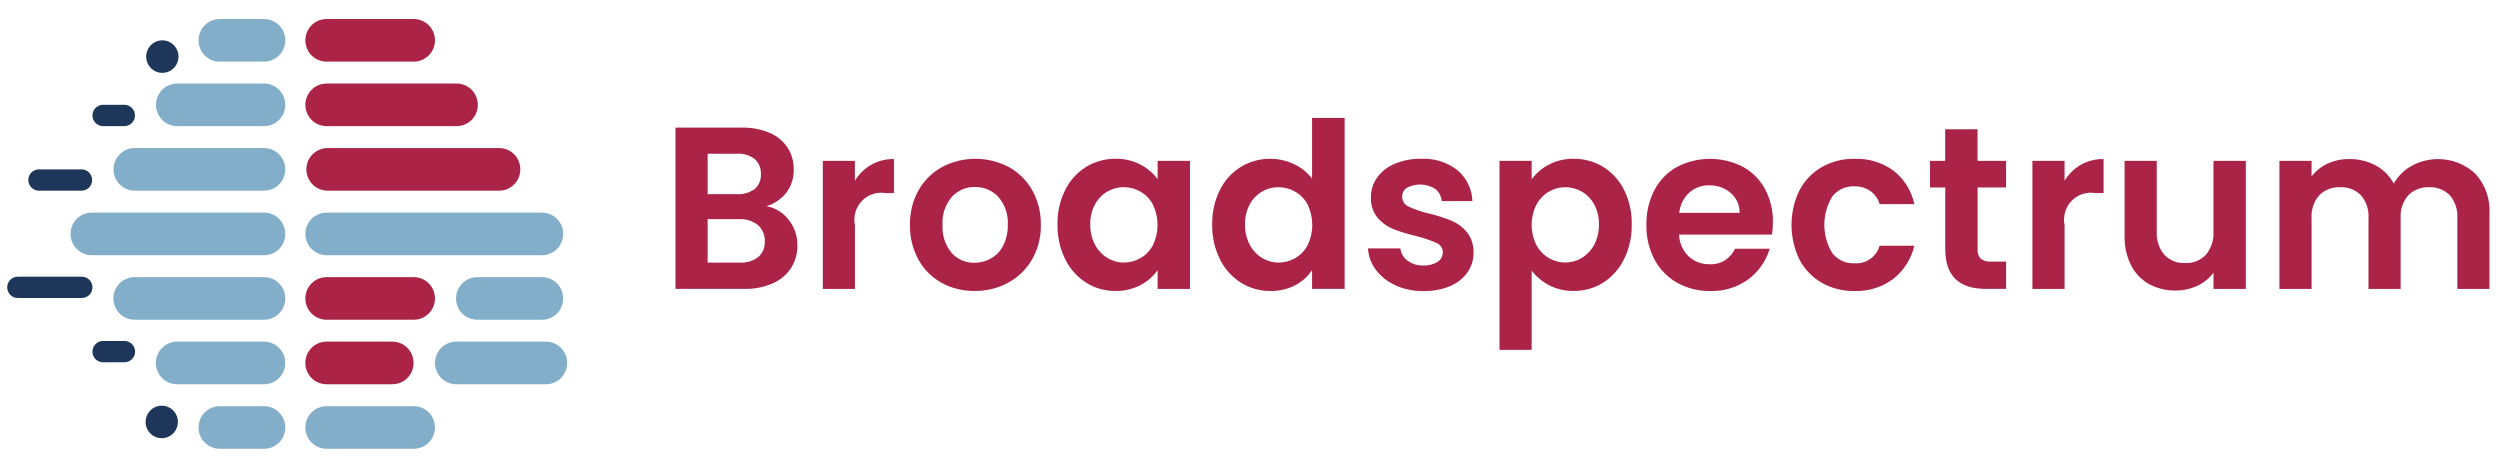
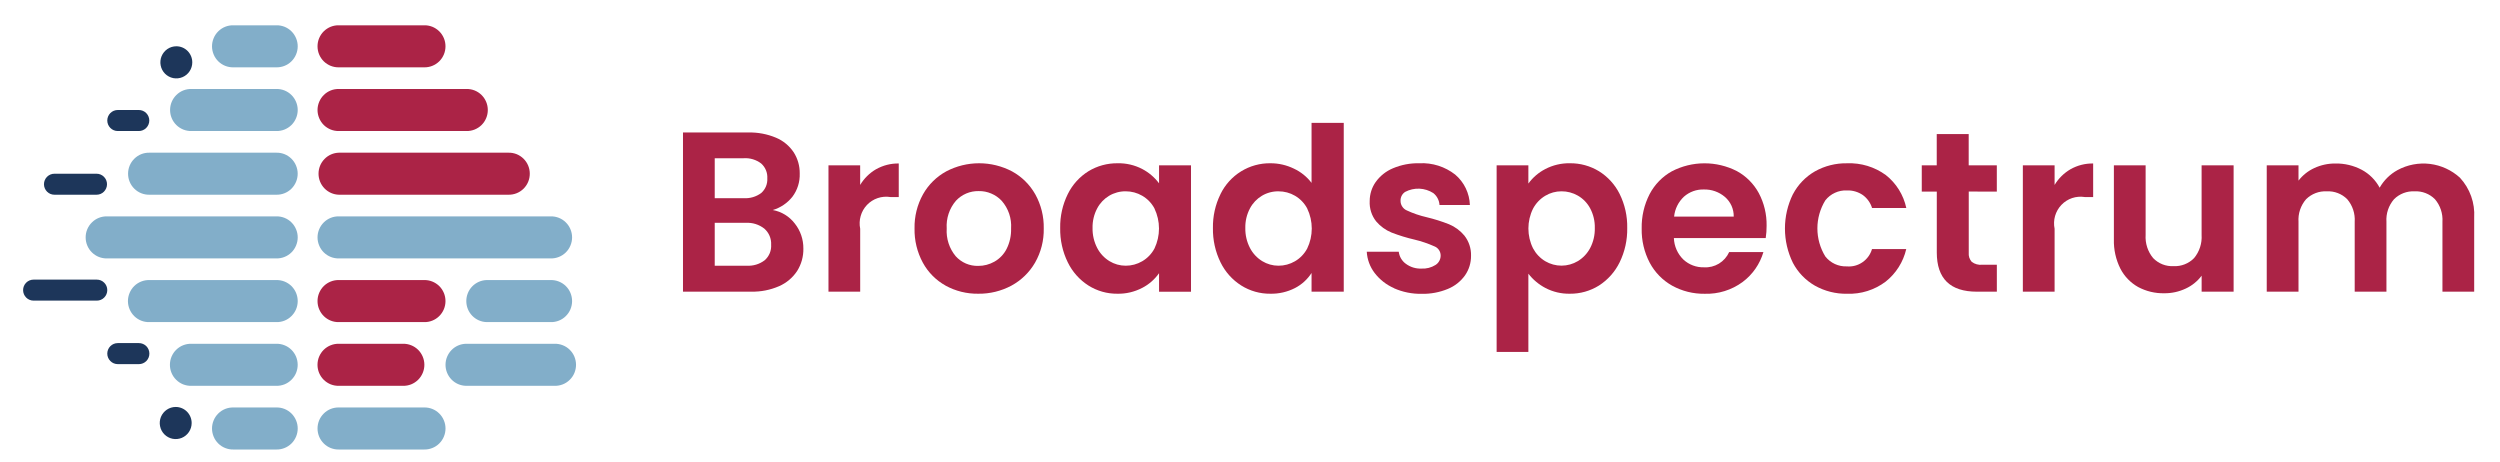
<svg xmlns="http://www.w3.org/2000/svg" width="92" height="17" viewBox="0 0 92 17" fill="none">
-   <path d="M15.21 2.268H12.035C11.931 2.27 11.828 2.252 11.731 2.213C11.634 2.175 11.546 2.118 11.472 2.045C11.398 1.972 11.339 1.885 11.298 1.788C11.258 1.692 11.237 1.589 11.237 1.484C11.237 1.38 11.258 1.276 11.298 1.18C11.339 1.083 11.398 0.996 11.472 0.923C11.546 0.85 11.634 0.793 11.731 0.755C11.828 0.716 11.931 0.698 12.035 0.7H15.21C15.313 0.698 15.417 0.716 15.513 0.755C15.61 0.793 15.698 0.85 15.772 0.923C15.847 0.996 15.906 1.083 15.946 1.18C15.986 1.276 16.007 1.38 16.007 1.484C16.007 1.589 15.986 1.692 15.946 1.788C15.906 1.885 15.847 1.972 15.772 2.045C15.698 2.118 15.61 2.175 15.513 2.213C15.417 2.252 15.313 2.27 15.21 2.268Z" fill="#AB2346" />
-   <path d="M16.786 4.642H12.036C11.932 4.644 11.829 4.626 11.732 4.587C11.635 4.549 11.547 4.492 11.473 4.419C11.399 4.346 11.34 4.259 11.299 4.162C11.259 4.066 11.238 3.963 11.238 3.858C11.238 3.754 11.259 3.65 11.299 3.554C11.34 3.457 11.399 3.37 11.473 3.297C11.547 3.224 11.635 3.167 11.732 3.129C11.829 3.09 11.932 3.072 12.036 3.074H16.786C16.89 3.072 16.994 3.09 17.09 3.129C17.187 3.167 17.275 3.224 17.349 3.297C17.423 3.37 17.482 3.457 17.523 3.554C17.563 3.65 17.584 3.754 17.584 3.858C17.584 3.963 17.563 4.066 17.523 4.162C17.482 4.259 17.423 4.346 17.349 4.419C17.275 4.492 17.187 4.549 17.09 4.587C16.994 4.626 16.89 4.644 16.786 4.642Z" fill="#AB2346" />
-   <path d="M18.351 7.016H12.035C11.831 7.011 11.638 6.927 11.496 6.78C11.354 6.634 11.274 6.437 11.274 6.233C11.274 6.028 11.354 5.831 11.496 5.685C11.638 5.539 11.831 5.454 12.035 5.449H18.351C18.454 5.446 18.558 5.465 18.654 5.503C18.751 5.541 18.839 5.599 18.913 5.672C18.988 5.745 19.047 5.832 19.087 5.928C19.127 6.025 19.148 6.128 19.148 6.233C19.148 6.337 19.127 6.441 19.087 6.537C19.047 6.633 18.988 6.72 18.913 6.793C18.839 6.866 18.751 6.924 18.654 6.962C18.558 7 18.454 7.019 18.351 7.016Z" fill="#AB2346" />
-   <path d="M15.21 11.766H12.035C11.931 11.769 11.828 11.75 11.731 11.712C11.634 11.674 11.546 11.616 11.472 11.543C11.398 11.47 11.339 11.383 11.298 11.287C11.258 11.191 11.237 11.087 11.237 10.983C11.237 10.878 11.258 10.775 11.298 10.678C11.339 10.582 11.398 10.495 11.472 10.422C11.546 10.349 11.634 10.291 11.731 10.253C11.828 10.215 11.931 10.197 12.035 10.199H15.21C15.313 10.197 15.417 10.215 15.513 10.253C15.61 10.291 15.698 10.349 15.772 10.422C15.847 10.495 15.906 10.582 15.946 10.678C15.986 10.775 16.007 10.878 16.007 10.983C16.007 11.087 15.986 11.191 15.946 11.287C15.906 11.383 15.847 11.47 15.772 11.543C15.698 11.616 15.61 11.674 15.513 11.712C15.417 11.75 15.313 11.769 15.21 11.766Z" fill="#AB2346" />
-   <path d="M14.422 14.14H12.034C11.93 14.142 11.827 14.124 11.73 14.085C11.633 14.047 11.545 13.99 11.471 13.917C11.397 13.844 11.338 13.757 11.297 13.66C11.257 13.564 11.236 13.461 11.236 13.356C11.236 13.252 11.257 13.148 11.297 13.052C11.338 12.956 11.397 12.868 11.471 12.795C11.545 12.722 11.633 12.665 11.73 12.627C11.827 12.588 11.93 12.57 12.034 12.572H14.422C14.526 12.57 14.629 12.588 14.726 12.627C14.822 12.665 14.91 12.722 14.985 12.795C15.059 12.868 15.118 12.956 15.158 13.052C15.198 13.148 15.219 13.252 15.219 13.356C15.219 13.461 15.198 13.564 15.158 13.66C15.118 13.757 15.059 13.844 14.985 13.917C14.91 13.99 14.822 14.047 14.726 14.085C14.629 14.124 14.526 14.142 14.422 14.14Z" fill="#AB2346" />
-   <path d="M9.702 2.268H8.103C7.999 2.27 7.896 2.252 7.799 2.213C7.703 2.175 7.615 2.118 7.54 2.045C7.466 1.972 7.407 1.885 7.367 1.788C7.326 1.692 7.306 1.589 7.306 1.484C7.306 1.38 7.326 1.276 7.367 1.18C7.407 1.083 7.466 0.996 7.54 0.923C7.615 0.85 7.703 0.793 7.799 0.755C7.896 0.716 7.999 0.698 8.103 0.7H9.702C9.806 0.698 9.909 0.716 10.005 0.755C10.102 0.793 10.19 0.85 10.264 0.923C10.339 0.996 10.398 1.083 10.438 1.18C10.478 1.276 10.499 1.38 10.499 1.484C10.499 1.589 10.478 1.692 10.438 1.788C10.398 1.885 10.339 1.972 10.264 2.045C10.19 2.118 10.102 2.175 10.005 2.213C9.909 2.252 9.806 2.27 9.702 2.268Z" fill="#82AEC9" />
-   <path d="M9.7 4.642H6.539C6.435 4.644 6.332 4.626 6.235 4.587C6.138 4.549 6.05 4.492 5.976 4.419C5.902 4.346 5.843 4.259 5.802 4.162C5.762 4.066 5.741 3.963 5.741 3.858C5.741 3.754 5.762 3.65 5.802 3.554C5.843 3.457 5.902 3.37 5.976 3.297C6.05 3.224 6.138 3.167 6.235 3.129C6.332 3.09 6.435 3.072 6.539 3.074H9.7C9.804 3.072 9.907 3.09 10.004 3.129C10.101 3.167 10.189 3.224 10.263 3.297C10.337 3.37 10.396 3.457 10.437 3.554C10.477 3.65 10.498 3.754 10.498 3.858C10.498 3.963 10.477 4.066 10.437 4.162C10.396 4.259 10.337 4.346 10.263 4.419C10.189 4.492 10.101 4.549 10.004 4.587C9.907 4.626 9.804 4.644 9.7 4.642Z" fill="#82AEC9" />
-   <path d="M9.701 7.016H4.974C4.87 7.019 4.767 7 4.67 6.962C4.574 6.924 4.486 6.866 4.411 6.793C4.337 6.72 4.278 6.633 4.238 6.537C4.198 6.441 4.177 6.337 4.177 6.233C4.177 6.128 4.198 6.025 4.238 5.928C4.278 5.832 4.337 5.745 4.411 5.672C4.486 5.599 4.574 5.541 4.67 5.503C4.767 5.465 4.87 5.446 4.974 5.449H9.701C9.804 5.446 9.908 5.465 10.004 5.503C10.101 5.541 10.189 5.599 10.263 5.672C10.338 5.745 10.397 5.832 10.437 5.928C10.477 6.025 10.498 6.128 10.498 6.233C10.498 6.337 10.477 6.441 10.437 6.537C10.397 6.633 10.338 6.72 10.263 6.793C10.189 6.866 10.101 6.924 10.004 6.962C9.908 7 9.804 7.019 9.701 7.016Z" fill="#82AEC9" />
-   <path d="M9.702 9.392H3.393C3.289 9.394 3.186 9.376 3.089 9.337C2.993 9.299 2.905 9.242 2.83 9.169C2.756 9.096 2.697 9.009 2.657 8.912C2.616 8.816 2.596 8.713 2.596 8.608C2.596 8.504 2.616 8.4 2.657 8.304C2.697 8.207 2.756 8.12 2.83 8.047C2.905 7.974 2.993 7.917 3.089 7.879C3.186 7.84 3.289 7.822 3.393 7.824H9.702C9.805 7.822 9.909 7.84 10.005 7.879C10.102 7.917 10.19 7.974 10.264 8.047C10.338 8.12 10.398 8.207 10.438 8.304C10.478 8.4 10.499 8.504 10.499 8.608C10.499 8.713 10.478 8.816 10.438 8.912C10.398 9.009 10.338 9.096 10.264 9.169C10.19 9.242 10.102 9.299 10.005 9.337C9.909 9.376 9.805 9.394 9.702 9.392Z" fill="#82AEC9" />
-   <path d="M19.927 9.392H12.036C11.932 9.394 11.829 9.376 11.732 9.337C11.635 9.299 11.547 9.242 11.473 9.169C11.399 9.096 11.34 9.009 11.299 8.912C11.259 8.816 11.238 8.713 11.238 8.608C11.238 8.504 11.259 8.4 11.299 8.304C11.34 8.207 11.399 8.12 11.473 8.047C11.547 7.974 11.635 7.917 11.732 7.879C11.829 7.84 11.932 7.822 12.036 7.824H19.927C20.031 7.822 20.134 7.84 20.231 7.879C20.328 7.917 20.416 7.974 20.49 8.047C20.564 8.12 20.623 8.207 20.664 8.304C20.704 8.4 20.725 8.504 20.725 8.608C20.725 8.713 20.704 8.816 20.664 8.912C20.623 9.009 20.564 9.096 20.49 9.169C20.416 9.242 20.328 9.299 20.231 9.337C20.134 9.376 20.031 9.394 19.927 9.392Z" fill="#82AEC9" />
-   <path d="M9.701 11.766H4.969C4.865 11.769 4.762 11.75 4.666 11.712C4.569 11.674 4.481 11.616 4.407 11.543C4.332 11.47 4.273 11.383 4.233 11.287C4.193 11.191 4.172 11.087 4.172 10.983C4.172 10.878 4.193 10.775 4.233 10.678C4.273 10.582 4.332 10.495 4.407 10.422C4.481 10.349 4.569 10.291 4.666 10.253C4.762 10.215 4.865 10.197 4.969 10.199H9.701C9.805 10.197 9.909 10.215 10.005 10.253C10.102 10.291 10.19 10.349 10.264 10.422C10.338 10.495 10.398 10.582 10.438 10.678C10.478 10.775 10.499 10.878 10.499 10.983C10.499 11.087 10.478 11.191 10.438 11.287C10.398 11.383 10.338 11.47 10.264 11.543C10.19 11.616 10.102 11.674 10.005 11.712C9.909 11.75 9.805 11.769 9.701 11.766Z" fill="#82AEC9" />
-   <path d="M19.928 11.766H17.543C17.339 11.761 17.146 11.677 17.004 11.53C16.862 11.384 16.782 11.187 16.782 10.983C16.782 10.778 16.862 10.581 17.004 10.435C17.146 10.289 17.339 10.204 17.543 10.199H19.928C20.031 10.197 20.135 10.215 20.231 10.253C20.328 10.291 20.416 10.349 20.49 10.422C20.565 10.495 20.624 10.582 20.664 10.678C20.704 10.775 20.725 10.878 20.725 10.983C20.725 11.087 20.704 11.191 20.664 11.287C20.624 11.383 20.565 11.47 20.49 11.543C20.416 11.616 20.328 11.674 20.231 11.712C20.135 11.75 20.031 11.769 19.928 11.766Z" fill="#82AEC9" />
-   <path d="M9.701 14.14H6.534C6.43 14.142 6.327 14.124 6.23 14.085C6.133 14.047 6.045 13.99 5.971 13.917C5.897 13.844 5.838 13.757 5.797 13.66C5.757 13.564 5.736 13.461 5.736 13.356C5.736 13.252 5.757 13.148 5.797 13.052C5.838 12.956 5.897 12.868 5.971 12.795C6.045 12.722 6.133 12.665 6.23 12.627C6.327 12.588 6.43 12.57 6.534 12.572H9.701C9.805 12.57 9.908 12.588 10.004 12.627C10.101 12.665 10.189 12.722 10.263 12.795C10.338 12.868 10.397 12.956 10.437 13.052C10.477 13.148 10.498 13.252 10.498 13.356C10.498 13.461 10.477 13.564 10.437 13.66C10.397 13.757 10.338 13.844 10.263 13.917C10.189 13.99 10.101 14.047 10.004 14.085C9.908 14.124 9.805 14.142 9.701 14.14Z" fill="#82AEC9" />
-   <path d="M20.074 14.14H16.768C16.565 14.135 16.372 14.05 16.229 13.904C16.087 13.757 16.008 13.561 16.008 13.356C16.008 13.152 16.087 12.955 16.229 12.809C16.372 12.662 16.565 12.577 16.768 12.572H20.074C20.178 12.57 20.282 12.588 20.378 12.627C20.475 12.665 20.563 12.722 20.637 12.795C20.711 12.868 20.77 12.956 20.811 13.052C20.851 13.148 20.872 13.252 20.872 13.356C20.872 13.461 20.851 13.564 20.811 13.66C20.77 13.757 20.711 13.844 20.637 13.917C20.563 13.99 20.475 14.047 20.378 14.085C20.282 14.124 20.178 14.142 20.074 14.14Z" fill="#82AEC9" />
-   <path d="M9.702 16.515H8.103C7.999 16.517 7.896 16.499 7.799 16.46C7.703 16.422 7.615 16.365 7.54 16.292C7.466 16.219 7.407 16.132 7.367 16.035C7.326 15.939 7.306 15.836 7.306 15.731C7.306 15.627 7.326 15.523 7.367 15.427C7.407 15.331 7.466 15.243 7.54 15.17C7.615 15.097 7.703 15.04 7.799 15.002C7.896 14.963 7.999 14.945 8.103 14.947H9.702C9.806 14.945 9.909 14.963 10.005 15.002C10.102 15.04 10.19 15.097 10.264 15.17C10.339 15.243 10.398 15.331 10.438 15.427C10.478 15.523 10.499 15.627 10.499 15.731C10.499 15.836 10.478 15.939 10.438 16.035C10.398 16.132 10.339 16.219 10.264 16.292C10.19 16.365 10.102 16.422 10.005 16.46C9.909 16.499 9.806 16.517 9.702 16.515Z" fill="#82AEC9" />
-   <path d="M15.21 16.515H12.035C11.931 16.517 11.828 16.499 11.731 16.46C11.634 16.422 11.546 16.365 11.472 16.292C11.398 16.219 11.339 16.132 11.298 16.035C11.258 15.939 11.237 15.836 11.237 15.731C11.237 15.627 11.258 15.523 11.298 15.427C11.339 15.331 11.398 15.243 11.472 15.17C11.546 15.097 11.634 15.04 11.731 15.002C11.828 14.963 11.931 14.945 12.035 14.947H15.21C15.313 14.945 15.417 14.963 15.513 15.002C15.61 15.04 15.698 15.097 15.772 15.17C15.847 15.243 15.906 15.331 15.946 15.427C15.986 15.523 16.007 15.627 16.007 15.731C16.007 15.836 15.986 15.939 15.946 16.035C15.906 16.132 15.847 16.219 15.772 16.292C15.698 16.365 15.61 16.422 15.513 16.46C15.417 16.499 15.313 16.517 15.21 16.515Z" fill="#82AEC9" />
-   <path d="M6.569 2.083C6.569 2.201 6.534 2.317 6.468 2.416C6.403 2.514 6.31 2.591 6.201 2.636C6.093 2.681 5.973 2.693 5.858 2.67C5.742 2.647 5.636 2.59 5.553 2.506C5.47 2.423 5.413 2.316 5.39 2.2C5.367 2.084 5.379 1.963 5.424 1.854C5.469 1.745 5.545 1.651 5.643 1.585C5.741 1.519 5.856 1.484 5.974 1.484C6.132 1.484 6.283 1.547 6.394 1.66C6.506 1.772 6.569 1.924 6.569 2.083Z" fill="#1D365A" />
-   <path d="M6.547 15.528C6.547 15.646 6.512 15.762 6.447 15.861C6.381 15.959 6.289 16.036 6.18 16.081C6.071 16.126 5.952 16.138 5.836 16.115C5.721 16.092 5.615 16.035 5.532 15.951C5.448 15.867 5.392 15.761 5.369 15.645C5.346 15.528 5.358 15.408 5.403 15.299C5.448 15.189 5.524 15.096 5.622 15.03C5.72 14.964 5.835 14.929 5.952 14.929C6.11 14.929 6.261 14.992 6.373 15.104C6.484 15.217 6.547 15.369 6.547 15.528Z" fill="#1D365A" />
-   <path d="M4.578 4.641H3.792C3.688 4.641 3.589 4.6 3.516 4.526C3.443 4.453 3.402 4.353 3.402 4.249C3.402 4.145 3.443 4.046 3.516 3.972C3.589 3.899 3.688 3.857 3.792 3.857H4.578C4.681 3.857 4.78 3.899 4.853 3.972C4.926 4.046 4.968 4.145 4.968 4.249C4.968 4.353 4.926 4.453 4.853 4.526C4.78 4.6 4.681 4.641 4.578 4.641Z" fill="#1D365A" />
-   <path d="M3.002 7.017H1.431C1.328 7.017 1.229 6.975 1.156 6.902C1.083 6.828 1.042 6.729 1.042 6.625C1.042 6.521 1.083 6.421 1.156 6.348C1.229 6.274 1.328 6.233 1.431 6.233H3.002C3.105 6.233 3.204 6.274 3.277 6.348C3.35 6.421 3.391 6.521 3.391 6.625C3.391 6.729 3.35 6.828 3.277 6.902C3.204 6.975 3.105 7.017 3.002 7.017Z" fill="#1D365A" />
-   <path d="M3.013 10.966H0.654C0.551 10.966 0.452 10.924 0.379 10.851C0.306 10.777 0.265 10.678 0.265 10.574C0.265 10.47 0.306 10.37 0.379 10.296C0.452 10.223 0.551 10.182 0.654 10.182H3.013C3.116 10.182 3.215 10.223 3.288 10.296C3.361 10.37 3.402 10.47 3.402 10.574C3.402 10.678 3.361 10.777 3.288 10.851C3.215 10.924 3.116 10.966 3.013 10.966Z" fill="#1D365A" />
-   <path d="M4.582 13.332H3.792C3.688 13.332 3.589 13.29 3.516 13.217C3.443 13.143 3.402 13.044 3.402 12.94C3.402 12.836 3.443 12.736 3.516 12.663C3.589 12.589 3.688 12.548 3.792 12.548H4.582C4.685 12.548 4.784 12.589 4.857 12.663C4.93 12.736 4.971 12.836 4.971 12.94C4.971 13.044 4.93 13.143 4.857 13.217C4.784 13.29 4.685 13.332 4.582 13.332Z" fill="#1D365A" />
-   <path d="M29.023 8.089C29.235 8.353 29.348 8.684 29.344 9.023C29.35 9.319 29.27 9.611 29.112 9.861C28.947 10.11 28.714 10.306 28.44 10.426C28.113 10.569 27.758 10.639 27.401 10.63H24.858V4.696H27.291C27.646 4.687 27.998 4.754 28.326 4.891C28.594 5.004 28.823 5.193 28.985 5.436C29.135 5.672 29.213 5.947 29.209 6.227C29.219 6.539 29.122 6.846 28.934 7.094C28.747 7.33 28.491 7.502 28.204 7.588C28.529 7.646 28.822 7.825 29.023 8.089ZM26.041 7.145H27.122C27.355 7.16 27.585 7.093 27.773 6.954C27.85 6.886 27.91 6.801 27.95 6.706C27.99 6.611 28.007 6.508 28.001 6.405C28.007 6.302 27.989 6.198 27.95 6.102C27.91 6.007 27.85 5.921 27.773 5.852C27.586 5.711 27.355 5.641 27.122 5.657H26.041V7.145ZM27.903 9.46C27.985 9.388 28.049 9.299 28.09 9.198C28.132 9.098 28.15 8.99 28.144 8.881C28.15 8.768 28.13 8.656 28.086 8.552C28.042 8.448 27.975 8.355 27.89 8.281C27.696 8.128 27.453 8.051 27.206 8.065H26.041V9.663H27.232C27.473 9.678 27.711 9.606 27.904 9.459" fill="#AB2346" />
-   <path d="M32.058 6.066C32.314 5.921 32.604 5.847 32.898 5.853V7.104H32.585C32.427 7.078 32.266 7.092 32.114 7.143C31.962 7.194 31.825 7.281 31.715 7.398C31.604 7.514 31.523 7.656 31.479 7.81C31.435 7.965 31.429 8.128 31.462 8.286V10.632H30.279V5.921H31.46V6.652C31.606 6.409 31.811 6.207 32.056 6.066" fill="#AB2346" />
-   <path d="M34.646 10.405C34.288 10.207 33.993 9.91 33.796 9.55C33.585 9.16 33.478 8.72 33.487 8.275C33.478 7.829 33.587 7.389 33.803 7C34.007 6.639 34.307 6.342 34.669 6.145C35.048 5.947 35.468 5.843 35.895 5.843C36.321 5.843 36.741 5.947 37.12 6.145C37.482 6.343 37.782 6.639 37.986 7C38.202 7.389 38.312 7.829 38.303 8.275C38.312 8.722 38.199 9.163 37.978 9.55C37.768 9.911 37.464 10.207 37.099 10.405C36.718 10.609 36.292 10.713 35.861 10.707C35.436 10.713 35.017 10.609 34.644 10.405M36.465 9.512C36.658 9.403 36.815 9.239 36.917 9.04C37.035 8.803 37.093 8.54 37.086 8.275C37.098 8.088 37.073 7.901 37.013 7.723C36.953 7.546 36.858 7.383 36.735 7.242C36.625 7.125 36.492 7.033 36.344 6.971C36.197 6.909 36.038 6.878 35.878 6.881C35.719 6.878 35.561 6.908 35.415 6.97C35.268 7.032 35.137 7.125 35.029 7.242C34.785 7.528 34.662 7.899 34.686 8.275C34.662 8.65 34.781 9.02 35.02 9.308C35.126 9.426 35.256 9.519 35.401 9.581C35.546 9.643 35.703 9.674 35.861 9.67C36.072 9.67 36.28 9.616 36.465 9.512Z" fill="#AB2346" />
-   <path d="M39.199 6.992C39.371 6.641 39.637 6.347 39.968 6.142C40.295 5.942 40.671 5.839 41.053 5.844C41.372 5.836 41.687 5.91 41.97 6.057C42.217 6.185 42.432 6.368 42.6 6.591V5.92H43.791V10.632H42.6V9.942C42.437 10.173 42.221 10.361 41.97 10.491C41.685 10.64 41.367 10.714 41.045 10.707C40.664 10.711 40.29 10.605 39.968 10.401C39.637 10.19 39.371 9.892 39.199 9.538C39.004 9.141 38.907 8.702 38.916 8.258C38.907 7.819 39.004 7.385 39.199 6.992ZM42.43 7.531C42.325 7.333 42.167 7.168 41.974 7.055C41.786 6.946 41.574 6.888 41.357 6.889C41.139 6.887 40.925 6.945 40.738 7.056C40.551 7.168 40.398 7.329 40.295 7.523C40.175 7.749 40.116 8.002 40.122 8.258C40.116 8.517 40.176 8.773 40.295 9.003C40.401 9.205 40.558 9.374 40.752 9.492C40.934 9.604 41.143 9.663 41.356 9.662C41.573 9.663 41.785 9.606 41.973 9.497C42.166 9.384 42.325 9.219 42.429 9.021C42.54 8.788 42.598 8.534 42.598 8.277C42.598 8.019 42.54 7.765 42.429 7.532" fill="#AB2346" />
-   <path d="M44.892 6.992C45.062 6.642 45.328 6.349 45.657 6.146C45.987 5.943 46.368 5.838 46.754 5.844C47.056 5.843 47.353 5.912 47.625 6.044C47.884 6.164 48.111 6.346 48.284 6.575V4.339H49.483V10.631H48.284V9.934C48.131 10.172 47.918 10.366 47.667 10.495C47.383 10.642 47.066 10.715 46.746 10.708C46.364 10.711 45.989 10.605 45.665 10.402C45.333 10.192 45.065 9.893 44.892 9.539C44.697 9.141 44.6 8.702 44.609 8.259C44.6 7.82 44.698 7.385 44.892 6.992M48.124 7.532C48.019 7.333 47.861 7.168 47.668 7.056C47.48 6.946 47.268 6.889 47.051 6.89C46.834 6.887 46.619 6.945 46.432 7.057C46.245 7.169 46.092 7.33 45.99 7.523C45.87 7.749 45.81 8.003 45.816 8.259C45.81 8.518 45.87 8.774 45.99 9.003C46.095 9.205 46.252 9.374 46.446 9.493C46.628 9.604 46.837 9.663 47.05 9.663C47.267 9.664 47.48 9.607 47.667 9.497C47.86 9.385 48.018 9.22 48.123 9.021C48.234 8.789 48.292 8.535 48.292 8.277C48.292 8.019 48.234 7.765 48.123 7.533" fill="#AB2346" />
-   <path d="M51.355 10.498C51.071 10.374 50.822 10.18 50.633 9.932C50.46 9.704 50.358 9.429 50.342 9.142H51.533C51.544 9.231 51.573 9.317 51.619 9.395C51.665 9.473 51.726 9.54 51.799 9.592C51.966 9.715 52.17 9.778 52.377 9.77C52.563 9.781 52.747 9.734 52.905 9.634C52.964 9.597 53.011 9.545 53.045 9.484C53.078 9.424 53.095 9.355 53.095 9.286C53.096 9.211 53.074 9.139 53.032 9.077C52.991 9.016 52.932 8.968 52.863 8.941C52.625 8.835 52.377 8.751 52.124 8.69C51.832 8.623 51.545 8.535 51.266 8.427C51.044 8.336 50.847 8.193 50.691 8.01C50.522 7.796 50.436 7.527 50.451 7.253C50.449 6.998 50.528 6.749 50.674 6.541C50.837 6.314 51.06 6.138 51.316 6.031C51.628 5.9 51.963 5.836 52.301 5.844C52.782 5.818 53.255 5.968 53.636 6.265C53.801 6.405 53.935 6.578 54.03 6.774C54.124 6.969 54.177 7.182 54.185 7.4H53.053C53.047 7.313 53.024 7.229 52.984 7.152C52.944 7.076 52.888 7.008 52.821 6.955C52.665 6.855 52.487 6.799 52.303 6.791C52.119 6.783 51.936 6.824 51.773 6.91C51.718 6.945 51.673 6.995 51.643 7.053C51.613 7.111 51.598 7.176 51.6 7.242C51.599 7.319 51.622 7.394 51.664 7.459C51.706 7.523 51.766 7.573 51.837 7.603C52.072 7.713 52.319 7.797 52.572 7.854C52.856 7.922 53.136 8.01 53.408 8.118C53.629 8.21 53.825 8.354 53.978 8.539C54.147 8.752 54.235 9.019 54.227 9.291C54.231 9.553 54.152 9.808 54.004 10.023C53.841 10.249 53.619 10.424 53.362 10.529C53.052 10.656 52.72 10.719 52.386 10.711C52.031 10.717 51.68 10.646 51.355 10.503" fill="#AB2346" />
-   <path d="M56.994 6.06C57.276 5.912 57.592 5.837 57.91 5.844C58.293 5.839 58.669 5.942 58.996 6.141C59.325 6.346 59.592 6.638 59.765 6.987C59.96 7.381 60.057 7.817 60.048 8.258C60.057 8.701 59.96 9.14 59.765 9.538C59.592 9.891 59.326 10.189 58.996 10.401C58.671 10.605 58.294 10.711 57.91 10.707C57.595 10.713 57.283 10.64 57.002 10.494C56.754 10.364 56.537 10.182 56.365 9.96V12.876H55.182V5.92H56.365V6.6C56.53 6.373 56.745 6.189 56.994 6.06ZM58.667 7.523C58.561 7.326 58.403 7.162 58.211 7.051C58.024 6.944 57.813 6.888 57.598 6.889C57.386 6.889 57.177 6.946 56.994 7.055C56.801 7.17 56.643 7.336 56.538 7.535C56.424 7.765 56.365 8.018 56.365 8.275C56.365 8.532 56.424 8.785 56.538 9.015C56.643 9.214 56.801 9.38 56.994 9.495C57.179 9.604 57.389 9.661 57.603 9.661C57.817 9.66 58.027 9.601 58.211 9.491C58.403 9.373 58.561 9.206 58.667 9.006C58.787 8.776 58.847 8.518 58.84 8.258C58.847 8.002 58.787 7.749 58.667 7.523Z" fill="#AB2346" />
-   <path d="M65.21 8.633H61.788C61.798 8.936 61.925 9.223 62.142 9.434C62.351 9.627 62.627 9.731 62.91 9.723C63.106 9.735 63.3 9.687 63.467 9.585C63.635 9.483 63.767 9.333 63.848 9.153H65.124C64.993 9.601 64.72 9.994 64.347 10.272C63.938 10.572 63.442 10.726 62.936 10.709C62.513 10.716 62.095 10.612 61.724 10.408C61.369 10.209 61.079 9.913 60.887 9.553C60.682 9.16 60.578 8.721 60.588 8.278C60.578 7.831 60.679 7.39 60.883 6.994C61.071 6.635 61.359 6.339 61.711 6.143C62.085 5.949 62.5 5.847 62.921 5.846C63.341 5.844 63.757 5.943 64.132 6.135C64.478 6.322 64.763 6.607 64.951 6.955C65.151 7.33 65.251 7.75 65.243 8.176C65.244 8.329 65.233 8.483 65.209 8.635M64.018 7.833C64.02 7.694 63.992 7.556 63.935 7.429C63.878 7.301 63.794 7.189 63.688 7.098C63.469 6.912 63.19 6.814 62.903 6.822C62.632 6.813 62.367 6.909 62.163 7.089C61.955 7.283 61.824 7.548 61.796 7.833L64.018 7.833Z" fill="#AB2346" />
-   <path d="M66.225 6.996C66.412 6.641 66.697 6.346 67.044 6.146C67.411 5.941 67.825 5.837 68.244 5.845C68.759 5.824 69.266 5.979 69.684 6.283C70.074 6.589 70.344 7.024 70.449 7.511H69.173C69.113 7.318 68.993 7.15 68.831 7.031C68.655 6.91 68.446 6.849 68.234 6.857C68.08 6.85 67.928 6.881 67.788 6.945C67.649 7.009 67.526 7.106 67.431 7.227C67.238 7.541 67.135 7.903 67.135 8.273C67.135 8.642 67.238 9.004 67.431 9.319C67.526 9.44 67.649 9.536 67.788 9.6C67.928 9.665 68.08 9.695 68.234 9.688C68.44 9.706 68.646 9.652 68.817 9.534C68.988 9.416 69.113 9.242 69.171 9.042H70.447C70.336 9.524 70.064 9.953 69.678 10.258C69.264 10.569 68.758 10.728 68.242 10.709C67.822 10.717 67.408 10.613 67.042 10.407C66.694 10.207 66.41 9.913 66.222 9.557C66.028 9.159 65.927 8.721 65.927 8.277C65.927 7.833 66.028 7.396 66.222 6.997" fill="#AB2346" />
-   <path d="M72.776 6.899V9.178C72.77 9.24 72.777 9.303 72.797 9.362C72.817 9.421 72.848 9.476 72.89 9.522C73.001 9.604 73.138 9.641 73.274 9.628H73.824V10.631H73.08C72.083 10.631 71.585 10.144 71.585 9.169V6.899H71.025V5.92H71.583V4.756H72.774V5.921H73.822V6.9L72.776 6.899Z" fill="#AB2346" />
-   <path d="M76.572 6.066C76.829 5.921 77.119 5.847 77.412 5.853V7.104H77.1C76.942 7.078 76.78 7.091 76.629 7.143C76.477 7.194 76.34 7.281 76.229 7.397C76.118 7.514 76.038 7.655 75.994 7.81C75.95 7.965 75.944 8.128 75.976 8.286V10.632H74.793V5.921H75.976V6.652C76.122 6.409 76.327 6.207 76.572 6.066Z" fill="#AB2346" />
-   <path d="M82.647 5.921V10.632H81.456V10.036C81.3 10.244 81.096 10.409 80.861 10.517C80.611 10.634 80.338 10.693 80.062 10.691C79.724 10.698 79.388 10.617 79.089 10.457C78.805 10.299 78.575 10.059 78.426 9.768C78.258 9.433 78.175 9.06 78.185 8.685V5.921H79.368V8.515C79.348 8.827 79.448 9.136 79.647 9.377C79.745 9.479 79.864 9.559 79.995 9.611C80.126 9.663 80.266 9.686 80.407 9.679C80.549 9.687 80.692 9.664 80.824 9.612C80.957 9.56 81.077 9.48 81.176 9.377C81.376 9.136 81.475 8.827 81.455 8.515V5.921H82.647Z" fill="#AB2346" />
-   <path d="M91.085 6.384C91.268 6.583 91.409 6.817 91.5 7.072C91.591 7.327 91.629 7.598 91.613 7.868V10.632H90.43V8.029C90.451 7.722 90.351 7.418 90.151 7.184C90.052 7.084 89.933 7.006 89.802 6.956C89.671 6.905 89.531 6.883 89.391 6.89C89.251 6.883 89.11 6.906 88.978 6.956C88.847 7.007 88.727 7.084 88.626 7.184C88.526 7.299 88.45 7.433 88.401 7.578C88.353 7.723 88.333 7.877 88.344 8.029V10.632H87.161V8.029C87.181 7.722 87.082 7.418 86.882 7.184C86.783 7.084 86.664 7.006 86.533 6.956C86.402 6.905 86.262 6.883 86.122 6.89C85.98 6.883 85.838 6.905 85.705 6.955C85.572 7.006 85.451 7.084 85.349 7.184C85.249 7.299 85.172 7.433 85.124 7.578C85.075 7.723 85.056 7.877 85.066 8.029V10.632H83.883V5.921H85.066V6.491C85.221 6.29 85.423 6.129 85.653 6.023C85.901 5.908 86.171 5.85 86.443 5.853C86.784 5.847 87.121 5.928 87.423 6.087C87.706 6.239 87.938 6.471 88.091 6.755C88.247 6.479 88.477 6.252 88.754 6.1C89.124 5.899 89.547 5.818 89.965 5.869C90.383 5.92 90.774 6.1 91.085 6.385" fill="#AB2346" />
+   <path d="M15.607 2.478H12.472C12.369 2.48 12.268 2.462 12.172 2.424C12.077 2.387 11.99 2.33 11.916 2.258C11.843 2.186 11.785 2.1 11.745 2.005C11.705 1.91 11.685 1.808 11.685 1.704C11.685 1.601 11.705 1.499 11.745 1.404C11.785 1.309 11.843 1.223 11.916 1.151C11.99 1.079 12.077 1.022 12.172 0.984C12.268 0.947 12.369 0.928 12.472 0.931H15.607C15.71 0.928 15.812 0.947 15.907 0.984C16.002 1.022 16.089 1.079 16.163 1.151C16.236 1.223 16.294 1.309 16.334 1.404C16.374 1.499 16.394 1.601 16.394 1.704C16.394 1.808 16.374 1.91 16.334 2.005C16.294 2.1 16.236 2.186 16.163 2.258C16.089 2.33 16.002 2.387 15.907 2.424C15.812 2.462 15.71 2.48 15.607 2.478Z" fill="#AB2346" />
+   <path d="M17.164 4.822H12.473C12.37 4.824 12.268 4.806 12.173 4.768C12.078 4.73 11.991 4.674 11.917 4.602C11.844 4.53 11.786 4.444 11.746 4.348C11.706 4.253 11.685 4.151 11.685 4.048C11.685 3.945 11.706 3.843 11.746 3.748C11.786 3.653 11.844 3.567 11.917 3.495C11.991 3.422 12.078 3.366 12.173 3.328C12.268 3.29 12.37 3.272 12.473 3.275H17.164C17.266 3.272 17.368 3.29 17.464 3.328C17.559 3.366 17.646 3.422 17.72 3.495C17.793 3.567 17.851 3.653 17.891 3.748C17.931 3.843 17.951 3.945 17.951 4.048C17.951 4.151 17.931 4.253 17.891 4.348C17.851 4.444 17.793 4.53 17.72 4.602C17.646 4.674 17.559 4.73 17.464 4.768C17.368 4.806 17.266 4.824 17.164 4.822Z" fill="#AB2346" />
+   <path d="M18.709 7.166H12.472C12.272 7.161 12.081 7.077 11.941 6.933C11.8 6.788 11.722 6.594 11.722 6.392C11.722 6.19 11.8 5.996 11.941 5.852C12.081 5.707 12.272 5.624 12.472 5.619H18.709C18.811 5.616 18.913 5.635 19.009 5.672C19.104 5.71 19.191 5.767 19.265 5.839C19.338 5.911 19.396 5.997 19.436 6.092C19.476 6.187 19.496 6.289 19.496 6.392C19.496 6.496 19.476 6.598 19.436 6.693C19.396 6.788 19.338 6.874 19.265 6.946C19.191 7.018 19.104 7.075 19.009 7.112C18.913 7.15 18.811 7.168 18.709 7.166Z" fill="#AB2346" />
+   <path d="M15.607 11.853H12.472C12.369 11.856 12.268 11.838 12.172 11.8C12.077 11.762 11.99 11.706 11.916 11.633C11.843 11.561 11.785 11.475 11.745 11.38C11.705 11.285 11.685 11.183 11.685 11.08C11.685 10.977 11.705 10.875 11.745 10.78C11.785 10.684 11.843 10.598 11.916 10.526C11.99 10.454 12.077 10.398 12.172 10.36C12.268 10.322 12.369 10.304 12.472 10.306H15.607C15.71 10.304 15.812 10.322 15.907 10.36C16.002 10.398 16.089 10.454 16.163 10.526C16.236 10.598 16.294 10.684 16.334 10.78C16.374 10.875 16.394 10.977 16.394 11.08C16.394 11.183 16.374 11.285 16.334 11.38C16.294 11.475 16.236 11.561 16.163 11.633C16.089 11.706 16.002 11.762 15.907 11.8C15.812 11.838 15.71 11.856 15.607 11.853Z" fill="#AB2346" />
+   <path d="M14.829 14.198H12.471C12.368 14.201 12.267 14.182 12.171 14.145C12.076 14.107 11.989 14.05 11.915 13.978C11.842 13.906 11.784 13.82 11.744 13.725C11.704 13.63 11.684 13.528 11.684 13.425C11.684 13.322 11.704 13.219 11.744 13.124C11.784 13.029 11.842 12.943 11.915 12.871C11.989 12.799 12.076 12.742 12.171 12.705C12.267 12.667 12.368 12.649 12.471 12.651H14.829C14.932 12.649 15.034 12.667 15.129 12.705C15.224 12.742 15.311 12.799 15.385 12.871C15.458 12.943 15.516 13.029 15.556 13.124C15.596 13.219 15.617 13.322 15.617 13.425C15.617 13.528 15.596 13.63 15.556 13.725C15.516 13.82 15.458 13.906 15.385 13.978C15.311 14.05 15.224 14.107 15.129 14.145C15.034 14.182 14.932 14.201 14.829 14.198Z" fill="#AB2346" />
+   <path d="M10.168 2.478H8.59C8.487 2.48 8.385 2.462 8.29 2.424C8.194 2.387 8.107 2.33 8.034 2.258C7.961 2.186 7.902 2.1 7.863 2.005C7.823 1.91 7.802 1.808 7.802 1.704C7.802 1.601 7.823 1.499 7.863 1.404C7.902 1.309 7.961 1.223 8.034 1.151C8.107 1.079 8.194 1.022 8.29 0.984C8.385 0.947 8.487 0.928 8.59 0.931H10.168C10.271 0.928 10.373 0.947 10.468 0.984C10.564 1.022 10.65 1.079 10.724 1.151C10.797 1.223 10.855 1.309 10.895 1.404C10.935 1.499 10.956 1.601 10.956 1.704C10.956 1.808 10.935 1.91 10.895 2.005C10.855 2.1 10.797 2.186 10.724 2.258C10.65 2.33 10.564 2.387 10.468 2.424C10.373 2.462 10.271 2.48 10.168 2.478Z" fill="#82AEC9" />
+   <path d="M10.168 4.822H7.046C6.944 4.824 6.842 4.806 6.746 4.768C6.651 4.73 6.564 4.674 6.491 4.602C6.417 4.53 6.359 4.444 6.319 4.348C6.279 4.253 6.259 4.151 6.259 4.048C6.259 3.945 6.279 3.843 6.319 3.748C6.359 3.653 6.417 3.567 6.491 3.495C6.564 3.422 6.651 3.366 6.746 3.328C6.842 3.29 6.944 3.272 7.046 3.275H10.168C10.271 3.272 10.373 3.29 10.468 3.328C10.563 3.366 10.65 3.422 10.724 3.495C10.797 3.567 10.855 3.653 10.895 3.748C10.935 3.843 10.956 3.945 10.956 4.048C10.956 4.151 10.935 4.253 10.895 4.348C10.855 4.444 10.797 4.53 10.724 4.602C10.65 4.674 10.563 4.73 10.468 4.768C10.373 4.806 10.271 4.824 10.168 4.822Z" fill="#82AEC9" />
+   <path d="M10.167 7.166H5.5C5.398 7.168 5.296 7.15 5.2 7.112C5.105 7.075 5.018 7.018 4.945 6.946C4.871 6.874 4.813 6.788 4.773 6.693C4.733 6.598 4.713 6.496 4.713 6.392C4.713 6.289 4.733 6.187 4.773 6.092C4.813 5.997 4.871 5.911 4.945 5.839C5.018 5.767 5.105 5.71 5.2 5.672C5.296 5.635 5.398 5.616 5.5 5.619H10.167C10.27 5.616 10.372 5.635 10.467 5.672C10.563 5.71 10.649 5.767 10.723 5.839C10.796 5.911 10.854 5.997 10.894 6.092C10.934 6.187 10.955 6.289 10.955 6.392C10.955 6.496 10.934 6.598 10.894 6.693C10.854 6.788 10.796 6.874 10.723 6.946C10.649 7.018 10.563 7.075 10.467 7.112C10.372 7.15 10.27 7.168 10.167 7.166Z" fill="#82AEC9" />
+   <path d="M10.168 9.51H3.939C3.837 9.512 3.735 9.494 3.639 9.456C3.544 9.418 3.457 9.362 3.384 9.29C3.31 9.218 3.252 9.132 3.212 9.036C3.172 8.941 3.152 8.839 3.152 8.736C3.152 8.633 3.172 8.531 3.212 8.436C3.252 8.341 3.31 8.255 3.384 8.183C3.457 8.11 3.544 8.054 3.639 8.016C3.735 7.978 3.837 7.96 3.939 7.963H10.168C10.271 7.96 10.373 7.978 10.468 8.016C10.564 8.054 10.651 8.11 10.724 8.183C10.797 8.255 10.856 8.341 10.895 8.436C10.935 8.531 10.956 8.633 10.956 8.736C10.956 8.839 10.935 8.941 10.895 9.036C10.856 9.132 10.797 9.218 10.724 9.29C10.651 9.362 10.564 9.418 10.468 9.456C10.373 9.494 10.271 9.512 10.168 9.51Z" fill="#82AEC9" />
+   <path d="M20.265 9.51H12.473C12.37 9.512 12.268 9.494 12.173 9.456C12.078 9.418 11.991 9.362 11.917 9.29C11.844 9.218 11.786 9.132 11.746 9.036C11.706 8.941 11.685 8.839 11.685 8.736C11.685 8.633 11.706 8.531 11.746 8.436C11.786 8.341 11.844 8.255 11.917 8.183C11.991 8.11 12.078 8.054 12.173 8.016C12.268 7.978 12.37 7.96 12.473 7.963H20.265C20.368 7.96 20.47 7.978 20.565 8.016C20.661 8.054 20.748 8.11 20.821 8.183C20.894 8.255 20.953 8.341 20.992 8.436C21.032 8.531 21.053 8.633 21.053 8.736C21.053 8.839 21.032 8.941 20.992 9.036C20.953 9.132 20.894 9.218 20.821 9.29C20.748 9.362 20.661 9.418 20.565 9.456C20.47 9.494 20.368 9.512 20.265 9.51Z" fill="#82AEC9" />
+   <path d="M10.169 11.853H5.496C5.393 11.856 5.291 11.838 5.196 11.8C5.101 11.762 5.014 11.706 4.94 11.633C4.867 11.561 4.809 11.475 4.769 11.38C4.729 11.285 4.708 11.183 4.708 11.08C4.708 10.977 4.729 10.875 4.769 10.78C4.809 10.684 4.867 10.598 4.94 10.526C5.014 10.454 5.101 10.398 5.196 10.36C5.291 10.322 5.393 10.304 5.496 10.306H10.169C10.271 10.304 10.373 10.322 10.469 10.36C10.564 10.398 10.651 10.454 10.724 10.526C10.797 10.598 10.856 10.684 10.896 10.78C10.935 10.875 10.956 10.977 10.956 11.08C10.956 11.183 10.935 11.285 10.896 11.38C10.856 11.475 10.797 11.561 10.724 11.633C10.651 11.706 10.564 11.762 10.469 11.8C10.373 11.838 10.271 11.856 10.169 11.853Z" fill="#82AEC9" />
+   <path d="M20.265 11.853H17.91C17.71 11.849 17.519 11.765 17.378 11.62C17.238 11.476 17.16 11.282 17.16 11.08C17.16 10.878 17.238 10.684 17.378 10.539C17.519 10.395 17.71 10.311 17.91 10.306H20.265C20.368 10.304 20.47 10.322 20.565 10.36C20.661 10.398 20.748 10.454 20.821 10.526C20.895 10.598 20.953 10.684 20.993 10.78C21.032 10.875 21.053 10.977 21.053 11.08C21.053 11.183 21.032 11.285 20.993 11.38C20.953 11.475 20.895 11.561 20.821 11.633C20.748 11.706 20.661 11.762 20.565 11.8C20.47 11.838 20.368 11.856 20.265 11.853Z" fill="#82AEC9" />
+   <path d="M10.168 14.198H7.04C6.938 14.201 6.836 14.182 6.74 14.145C6.645 14.107 6.558 14.05 6.485 13.978C6.411 13.906 6.353 13.82 6.313 13.725C6.273 13.63 6.253 13.528 6.253 13.425C6.253 13.322 6.273 13.219 6.313 13.124C6.353 13.029 6.411 12.943 6.485 12.871C6.558 12.799 6.645 12.742 6.74 12.705C6.836 12.667 6.938 12.649 7.04 12.651H10.168C10.27 12.649 10.372 12.667 10.467 12.705C10.563 12.742 10.65 12.799 10.723 12.871C10.796 12.943 10.855 13.029 10.895 13.124C10.934 13.219 10.955 13.322 10.955 13.425C10.955 13.528 10.934 13.63 10.895 13.725C10.855 13.82 10.796 13.906 10.723 13.978C10.65 14.05 10.563 14.107 10.467 14.145C10.372 14.182 10.27 14.201 10.168 14.198Z" fill="#82AEC9" />
+   <path d="M20.41 14.198H17.146C16.945 14.193 16.754 14.11 16.614 13.965C16.474 13.821 16.395 13.627 16.395 13.425C16.395 13.223 16.474 13.029 16.614 12.884C16.754 12.739 16.945 12.656 17.146 12.651H20.41C20.513 12.649 20.615 12.667 20.71 12.705C20.806 12.742 20.893 12.799 20.966 12.871C21.04 12.943 21.098 13.029 21.138 13.124C21.177 13.219 21.198 13.322 21.198 13.425C21.198 13.528 21.177 13.63 21.138 13.725C21.098 13.82 21.04 13.906 20.966 13.978C20.893 14.05 20.806 14.107 20.71 14.145C20.615 14.182 20.513 14.201 20.41 14.198Z" fill="#82AEC9" />
+   <path d="M10.168 16.542H8.59C8.487 16.544 8.385 16.526 8.29 16.488C8.194 16.451 8.107 16.394 8.034 16.322C7.961 16.25 7.902 16.164 7.863 16.069C7.823 15.974 7.802 15.871 7.802 15.768C7.802 15.665 7.823 15.563 7.863 15.468C7.902 15.373 7.961 15.287 8.034 15.215C8.107 15.143 8.194 15.086 8.29 15.048C8.385 15.011 8.487 14.992 8.59 14.995H10.168C10.271 14.992 10.373 15.011 10.468 15.048C10.564 15.086 10.65 15.143 10.724 15.215C10.797 15.287 10.855 15.373 10.895 15.468C10.935 15.563 10.956 15.665 10.956 15.768C10.956 15.871 10.935 15.974 10.895 16.069C10.855 16.164 10.797 16.25 10.724 16.322C10.65 16.394 10.564 16.451 10.468 16.488C10.373 16.526 10.271 16.544 10.168 16.542Z" fill="#82AEC9" />
+   <path d="M15.607 16.542H12.472C12.37 16.544 12.268 16.526 12.172 16.488C12.077 16.451 11.99 16.394 11.917 16.322C11.844 16.25 11.785 16.164 11.745 16.069C11.706 15.974 11.685 15.871 11.685 15.768C11.685 15.665 11.706 15.563 11.745 15.468C11.785 15.373 11.844 15.287 11.917 15.215C11.99 15.143 12.077 15.086 12.172 15.048C12.268 15.011 12.37 14.992 12.472 14.995H15.607C15.71 14.992 15.812 15.011 15.907 15.048C16.003 15.086 16.09 15.143 16.163 15.215C16.236 15.287 16.295 15.373 16.334 15.468C16.374 15.563 16.395 15.665 16.395 15.768C16.395 15.871 16.374 15.974 16.334 16.069C16.295 16.164 16.236 16.25 16.163 16.322C16.09 16.394 16.003 16.451 15.907 16.488C15.812 16.526 15.71 16.544 15.607 16.542Z" fill="#82AEC9" />
+   <path d="M7.076 2.294C7.076 2.411 7.042 2.525 6.977 2.622C6.913 2.72 6.821 2.795 6.713 2.84C6.606 2.885 6.488 2.896 6.374 2.874C6.26 2.851 6.156 2.795 6.073 2.712C5.991 2.629 5.935 2.524 5.913 2.409C5.89 2.295 5.902 2.176 5.946 2.068C5.991 1.96 6.066 1.868 6.162 1.803C6.259 1.738 6.373 1.703 6.489 1.703C6.645 1.703 6.794 1.765 6.904 1.876C7.014 1.987 7.076 2.137 7.076 2.294Z" fill="#1D365A" />
+   <path d="M7.053 15.567C7.053 15.684 7.019 15.798 6.954 15.895C6.89 15.992 6.798 16.068 6.691 16.113C6.583 16.158 6.465 16.169 6.351 16.147C6.237 16.124 6.133 16.068 6.05 15.985C5.968 15.902 5.912 15.797 5.89 15.682C5.867 15.568 5.879 15.449 5.923 15.341C5.968 15.233 6.043 15.141 6.139 15.076C6.236 15.011 6.35 14.976 6.466 14.976C6.622 14.976 6.771 15.038 6.881 15.149C6.991 15.26 7.053 15.41 7.053 15.567Z" fill="#1D365A" />
+   <path d="M5.109 4.822H4.333C4.231 4.822 4.133 4.781 4.061 4.708C3.989 4.636 3.948 4.537 3.948 4.435C3.948 4.332 3.989 4.234 4.061 4.161C4.133 4.089 4.231 4.048 4.333 4.048H5.109C5.211 4.048 5.309 4.089 5.381 4.161C5.453 4.234 5.494 4.332 5.494 4.435C5.494 4.537 5.453 4.636 5.381 4.708C5.309 4.781 5.211 4.822 5.109 4.822Z" fill="#1D365A" />
+   <path d="M3.553 7.166H2.003C1.901 7.166 1.803 7.126 1.731 7.053C1.659 6.98 1.618 6.882 1.618 6.779C1.618 6.677 1.659 6.578 1.731 6.506C1.803 6.433 1.901 6.393 2.003 6.393H3.553C3.655 6.393 3.753 6.433 3.825 6.506C3.897 6.578 3.938 6.677 3.938 6.779C3.938 6.882 3.897 6.98 3.825 7.053C3.753 7.126 3.655 7.166 3.553 7.166Z" fill="#1D365A" />
+   <path d="M3.564 11.063H1.235C1.133 11.063 1.035 11.023 0.963 10.95C0.891 10.877 0.85 10.779 0.85 10.676C0.85 10.574 0.891 10.475 0.963 10.403C1.035 10.33 1.133 10.29 1.235 10.29H3.564C3.666 10.29 3.763 10.33 3.835 10.403C3.908 10.475 3.948 10.574 3.948 10.676C3.948 10.779 3.908 10.877 3.835 10.95C3.763 11.023 3.666 11.063 3.564 11.063Z" fill="#1D365A" />
+   <path d="M5.113 13.4H4.333C4.231 13.4 4.133 13.359 4.061 13.286C3.989 13.214 3.948 13.116 3.948 13.013C3.948 12.91 3.989 12.812 4.061 12.739C4.133 12.667 4.231 12.626 4.333 12.626H5.113C5.215 12.626 5.312 12.667 5.385 12.739C5.457 12.812 5.497 12.91 5.497 13.013C5.497 13.116 5.457 13.214 5.385 13.286C5.312 13.359 5.215 13.4 5.113 13.4Z" fill="#1D365A" />
+   <path d="M29.247 8.224C29.456 8.485 29.567 8.812 29.564 9.147C29.57 9.439 29.49 9.726 29.334 9.973C29.171 10.22 28.941 10.413 28.671 10.531C28.348 10.672 27.998 10.741 27.645 10.733H25.134V4.875H27.536C27.886 4.867 28.235 4.932 28.558 5.068C28.823 5.179 29.049 5.366 29.209 5.606C29.357 5.838 29.434 6.11 29.43 6.386C29.44 6.695 29.345 6.997 29.159 7.243C28.974 7.475 28.722 7.645 28.438 7.729C28.759 7.787 29.048 7.964 29.247 8.224ZM26.302 7.293H27.37C27.599 7.308 27.826 7.241 28.012 7.104C28.088 7.037 28.148 6.953 28.187 6.86C28.226 6.766 28.243 6.664 28.237 6.562C28.243 6.46 28.226 6.358 28.187 6.264C28.148 6.169 28.088 6.085 28.012 6.017C27.828 5.877 27.6 5.808 27.37 5.823H26.302V7.293ZM28.141 9.577C28.221 9.507 28.284 9.419 28.326 9.32C28.367 9.221 28.385 9.113 28.378 9.006C28.384 8.895 28.364 8.784 28.321 8.681C28.278 8.579 28.212 8.488 28.128 8.414C27.936 8.263 27.696 8.187 27.453 8.2H26.302V9.778H27.478C27.716 9.793 27.951 9.722 28.141 9.577" fill="#AB2346" />
+   <path d="M32.244 6.226C32.497 6.084 32.783 6.011 33.074 6.016V7.251H32.765C32.609 7.226 32.449 7.239 32.299 7.29C32.15 7.34 32.014 7.427 31.905 7.541C31.796 7.656 31.716 7.796 31.673 7.949C31.629 8.101 31.623 8.262 31.655 8.418V10.734H30.488V6.084H31.654V6.806C31.798 6.565 32 6.366 32.242 6.226" fill="#AB2346" />
+   <path d="M34.799 10.511C34.446 10.315 34.155 10.023 33.961 9.667C33.752 9.282 33.646 8.848 33.655 8.408C33.646 7.968 33.754 7.533 33.968 7.149C34.168 6.793 34.465 6.501 34.823 6.306C35.196 6.11 35.611 6.008 36.032 6.008C36.453 6.008 36.868 6.11 37.242 6.306C37.6 6.501 37.896 6.793 38.097 7.149C38.311 7.533 38.419 7.968 38.41 8.408C38.419 8.85 38.308 9.285 38.089 9.667C37.883 10.023 37.582 10.315 37.221 10.511C36.845 10.712 36.425 10.815 35.999 10.809C35.579 10.815 35.166 10.713 34.797 10.511M36.595 9.629C36.786 9.521 36.941 9.359 37.041 9.164C37.159 8.93 37.216 8.67 37.208 8.408C37.22 8.224 37.196 8.039 37.137 7.864C37.077 7.689 36.984 7.527 36.862 7.389C36.754 7.273 36.622 7.182 36.476 7.121C36.331 7.059 36.174 7.029 36.016 7.032C35.859 7.029 35.703 7.059 35.559 7.12C35.414 7.182 35.284 7.273 35.177 7.389C34.936 7.671 34.815 8.037 34.839 8.408C34.815 8.778 34.933 9.144 35.169 9.428C35.274 9.544 35.402 9.636 35.545 9.698C35.688 9.759 35.843 9.789 35.999 9.785C36.207 9.786 36.413 9.732 36.595 9.629Z" fill="#AB2346" />
+   <path d="M39.295 7.141C39.465 6.796 39.728 6.505 40.054 6.302C40.377 6.105 40.748 6.004 41.126 6.008C41.441 6.001 41.752 6.073 42.032 6.218C42.275 6.345 42.487 6.525 42.653 6.746V6.084H43.829V10.735H42.653V10.054C42.492 10.282 42.279 10.468 42.032 10.595C41.749 10.742 41.435 10.816 41.118 10.809C40.742 10.813 40.373 10.708 40.054 10.507C39.728 10.299 39.465 10.004 39.295 9.655C39.102 9.263 39.007 8.829 39.015 8.392C39.007 7.958 39.103 7.53 39.295 7.141ZM42.486 7.674C42.382 7.478 42.226 7.315 42.035 7.204C41.85 7.096 41.64 7.04 41.426 7.04C41.211 7.038 40.999 7.095 40.815 7.205C40.63 7.316 40.479 7.475 40.378 7.666C40.259 7.889 40.2 8.139 40.206 8.392C40.201 8.647 40.26 8.9 40.378 9.127C40.481 9.326 40.637 9.493 40.828 9.61C41.008 9.72 41.215 9.778 41.425 9.778C41.639 9.779 41.849 9.722 42.034 9.614C42.225 9.503 42.381 9.34 42.485 9.144C42.594 8.915 42.651 8.664 42.651 8.41C42.651 8.155 42.594 7.904 42.485 7.675" fill="#AB2346" />
+   <path d="M44.915 7.141C45.084 6.796 45.346 6.507 45.672 6.306C45.997 6.106 46.373 6.002 46.755 6.008C47.052 6.007 47.346 6.075 47.614 6.205C47.87 6.324 48.094 6.504 48.265 6.73V4.522H49.45V10.733H48.265V10.045C48.114 10.281 47.904 10.472 47.656 10.6C47.375 10.744 47.062 10.816 46.747 10.809C46.37 10.813 45.999 10.708 45.679 10.507C45.351 10.3 45.087 10.005 44.916 9.655C44.724 9.263 44.628 8.83 44.636 8.392C44.628 7.959 44.724 7.529 44.916 7.141M48.107 7.674C48.003 7.478 47.847 7.315 47.657 7.204C47.472 7.096 47.261 7.04 47.048 7.041C46.833 7.038 46.621 7.095 46.437 7.205C46.252 7.316 46.101 7.475 46 7.666C45.881 7.889 45.822 8.139 45.828 8.392C45.823 8.648 45.882 8.9 46 9.127C46.103 9.326 46.259 9.493 46.45 9.61C46.63 9.72 46.836 9.778 47.047 9.778C47.261 9.779 47.471 9.722 47.656 9.614C47.846 9.503 48.002 9.34 48.106 9.144C48.216 8.915 48.273 8.664 48.273 8.41C48.273 8.156 48.216 7.904 48.106 7.675" fill="#AB2346" />
+   <path d="M51.298 10.603C51.017 10.48 50.772 10.288 50.585 10.044C50.414 9.819 50.313 9.547 50.297 9.264H51.474C51.485 9.352 51.513 9.437 51.559 9.514C51.604 9.59 51.664 9.657 51.736 9.708C51.901 9.83 52.102 9.892 52.307 9.884C52.49 9.895 52.673 9.848 52.828 9.75C52.886 9.713 52.934 9.662 52.966 9.602C52.999 9.542 53.016 9.474 53.016 9.406C53.017 9.332 52.995 9.261 52.954 9.2C52.913 9.139 52.855 9.092 52.787 9.066C52.551 8.961 52.307 8.878 52.057 8.818C51.769 8.752 51.486 8.665 51.21 8.558C50.991 8.469 50.796 8.327 50.642 8.146C50.475 7.935 50.391 7.669 50.405 7.4C50.404 7.148 50.481 6.902 50.626 6.697C50.787 6.473 51.006 6.299 51.26 6.193C51.567 6.063 51.899 6 52.232 6.008C52.707 5.983 53.174 6.131 53.55 6.424C53.713 6.562 53.846 6.733 53.939 6.926C54.032 7.119 54.085 7.33 54.092 7.544H52.974C52.969 7.459 52.946 7.376 52.906 7.3C52.867 7.224 52.812 7.158 52.745 7.105C52.592 7.007 52.415 6.951 52.234 6.943C52.052 6.936 51.872 6.976 51.711 7.061C51.656 7.096 51.612 7.144 51.582 7.202C51.552 7.259 51.538 7.323 51.54 7.388C51.539 7.464 51.561 7.539 51.603 7.602C51.644 7.666 51.704 7.716 51.773 7.745C52.006 7.853 52.249 7.936 52.499 7.993C52.78 8.06 53.056 8.147 53.325 8.253C53.543 8.344 53.736 8.486 53.888 8.668C54.054 8.879 54.142 9.142 54.134 9.411C54.137 9.669 54.06 9.922 53.913 10.133C53.753 10.357 53.533 10.53 53.279 10.633C52.974 10.759 52.646 10.82 52.316 10.813C51.966 10.819 51.618 10.749 51.298 10.607" fill="#AB2346" />
+   <path d="M56.865 6.222C57.145 6.076 57.456 6.002 57.771 6.008C58.148 6.003 58.52 6.105 58.843 6.302C59.168 6.504 59.431 6.793 59.602 7.136C59.795 7.526 59.891 7.956 59.882 8.391C59.89 8.829 59.794 9.262 59.602 9.655C59.431 10.003 59.169 10.298 58.843 10.507C58.522 10.708 58.149 10.813 57.771 10.809C57.459 10.815 57.151 10.743 56.874 10.599C56.629 10.471 56.414 10.291 56.244 10.072V12.95H55.076V6.084H56.244V6.755C56.407 6.531 56.62 6.349 56.865 6.222ZM58.517 7.665C58.413 7.471 58.257 7.31 58.067 7.2C57.883 7.094 57.674 7.039 57.462 7.04C57.252 7.04 57.046 7.096 56.866 7.204C56.675 7.318 56.52 7.482 56.416 7.678C56.303 7.905 56.245 8.155 56.245 8.408C56.245 8.662 56.303 8.912 56.416 9.139C56.52 9.335 56.675 9.499 56.866 9.613C57.048 9.72 57.256 9.777 57.467 9.776C57.678 9.775 57.886 9.717 58.067 9.608C58.257 9.492 58.413 9.327 58.517 9.13C58.636 8.903 58.695 8.648 58.689 8.391C58.695 8.138 58.636 7.889 58.517 7.665Z" fill="#AB2346" />
+   <path d="M64.978 8.761H61.599C61.609 9.06 61.735 9.344 61.949 9.552C62.155 9.743 62.428 9.845 62.708 9.837C62.901 9.849 63.092 9.801 63.258 9.701C63.423 9.6 63.554 9.452 63.634 9.275H64.894C64.764 9.717 64.495 10.105 64.126 10.379C63.723 10.675 63.232 10.827 62.733 10.811C62.315 10.817 61.903 10.715 61.536 10.513C61.186 10.317 60.899 10.024 60.71 9.669C60.507 9.282 60.405 8.848 60.414 8.41C60.405 7.97 60.505 7.534 60.706 7.143C60.892 6.789 61.176 6.497 61.524 6.304C61.893 6.112 62.302 6.011 62.718 6.01C63.133 6.008 63.543 6.106 63.914 6.295C64.256 6.48 64.537 6.762 64.723 7.105C64.92 7.475 65.019 7.89 65.011 8.31C65.012 8.461 65.001 8.613 64.978 8.763M63.801 7.972C63.804 7.834 63.776 7.698 63.72 7.572C63.663 7.447 63.58 7.335 63.476 7.246C63.26 7.062 62.983 6.965 62.7 6.973C62.433 6.965 62.172 7.059 61.97 7.237C61.764 7.429 61.635 7.69 61.607 7.971L63.801 7.972Z" fill="#AB2346" />
+   <path d="M65.981 7.146C66.166 6.794 66.447 6.503 66.79 6.306C67.152 6.103 67.561 6.001 67.975 6.009C68.483 5.989 68.984 6.141 69.397 6.441C69.782 6.744 70.049 7.173 70.152 7.654H68.892C68.833 7.463 68.714 7.297 68.554 7.179C68.381 7.06 68.174 7 67.964 7.008C67.813 7.001 67.662 7.031 67.525 7.095C67.387 7.158 67.266 7.253 67.172 7.373C66.981 7.683 66.88 8.041 66.88 8.405C66.88 8.77 66.981 9.128 67.172 9.438C67.266 9.557 67.387 9.653 67.525 9.716C67.662 9.779 67.813 9.809 67.964 9.803C68.168 9.821 68.372 9.767 68.54 9.65C68.709 9.534 68.833 9.363 68.89 9.165H70.15C70.04 9.64 69.772 10.064 69.391 10.365C68.982 10.672 68.482 10.829 67.972 10.81C67.558 10.818 67.15 10.715 66.788 10.512C66.445 10.315 66.164 10.024 65.979 9.673C65.786 9.28 65.686 8.848 65.686 8.41C65.686 7.972 65.786 7.54 65.979 7.147" fill="#AB2346" />
+   <path d="M72.45 7.049V9.299C72.444 9.36 72.451 9.422 72.47 9.481C72.49 9.539 72.521 9.593 72.562 9.639C72.672 9.719 72.807 9.757 72.942 9.743H73.484V10.734H72.75C71.766 10.734 71.274 10.253 71.274 9.29V7.05H70.721V6.083H71.272V4.934H72.448V6.084H73.483V7.051L72.45 7.049Z" fill="#AB2346" />
+   <path d="M76.198 6.226C76.451 6.084 76.737 6.011 77.028 6.016V7.251H76.719C76.563 7.226 76.403 7.239 76.253 7.289C76.104 7.34 75.968 7.426 75.859 7.541C75.75 7.656 75.67 7.796 75.626 7.949C75.583 8.101 75.577 8.262 75.609 8.418V10.734H74.441V6.084H75.609V6.806C75.753 6.565 75.956 6.366 76.198 6.226Z" fill="#AB2346" />
+   <path d="M82.197 6.084V10.734H81.02V10.146C80.866 10.351 80.664 10.514 80.433 10.62C80.186 10.736 79.916 10.795 79.644 10.792C79.31 10.799 78.979 10.72 78.683 10.562C78.403 10.405 78.175 10.169 78.028 9.882C77.863 9.551 77.781 9.183 77.791 8.812V6.084H78.959V8.644C78.939 8.953 79.037 9.258 79.234 9.496C79.331 9.597 79.448 9.675 79.577 9.727C79.707 9.778 79.846 9.801 79.985 9.794C80.125 9.801 80.266 9.779 80.396 9.727C80.527 9.676 80.646 9.597 80.744 9.496C80.941 9.258 81.039 8.953 81.019 8.644V6.084H82.197Z" fill="#AB2346" />
+   <path d="M90.528 6.542C90.709 6.738 90.848 6.969 90.938 7.22C91.028 7.472 91.066 7.74 91.05 8.006V10.734H89.882V8.165C89.902 7.862 89.803 7.562 89.606 7.331C89.508 7.232 89.391 7.156 89.261 7.106C89.132 7.056 88.994 7.034 88.856 7.041C88.717 7.034 88.578 7.056 88.448 7.106C88.318 7.156 88.2 7.232 88.1 7.331C88.002 7.445 87.926 7.577 87.878 7.72C87.83 7.863 87.811 8.015 87.821 8.165V10.734H86.653V8.165C86.674 7.862 86.575 7.562 86.378 7.331C86.28 7.232 86.163 7.156 86.033 7.106C85.904 7.056 85.766 7.034 85.627 7.041C85.487 7.034 85.347 7.055 85.216 7.105C85.084 7.155 84.965 7.232 84.864 7.331C84.765 7.445 84.69 7.577 84.642 7.72C84.594 7.863 84.575 8.015 84.585 8.165V10.734H83.416V6.084H84.585V6.647C84.738 6.448 84.937 6.29 85.165 6.185C85.409 6.072 85.675 6.014 85.945 6.017C86.281 6.011 86.614 6.091 86.912 6.248C87.192 6.398 87.421 6.627 87.571 6.907C87.726 6.635 87.953 6.411 88.226 6.261C88.592 6.062 89.01 5.982 89.422 6.032C89.835 6.083 90.221 6.261 90.529 6.542" fill="#AB2346" />
</svg>
